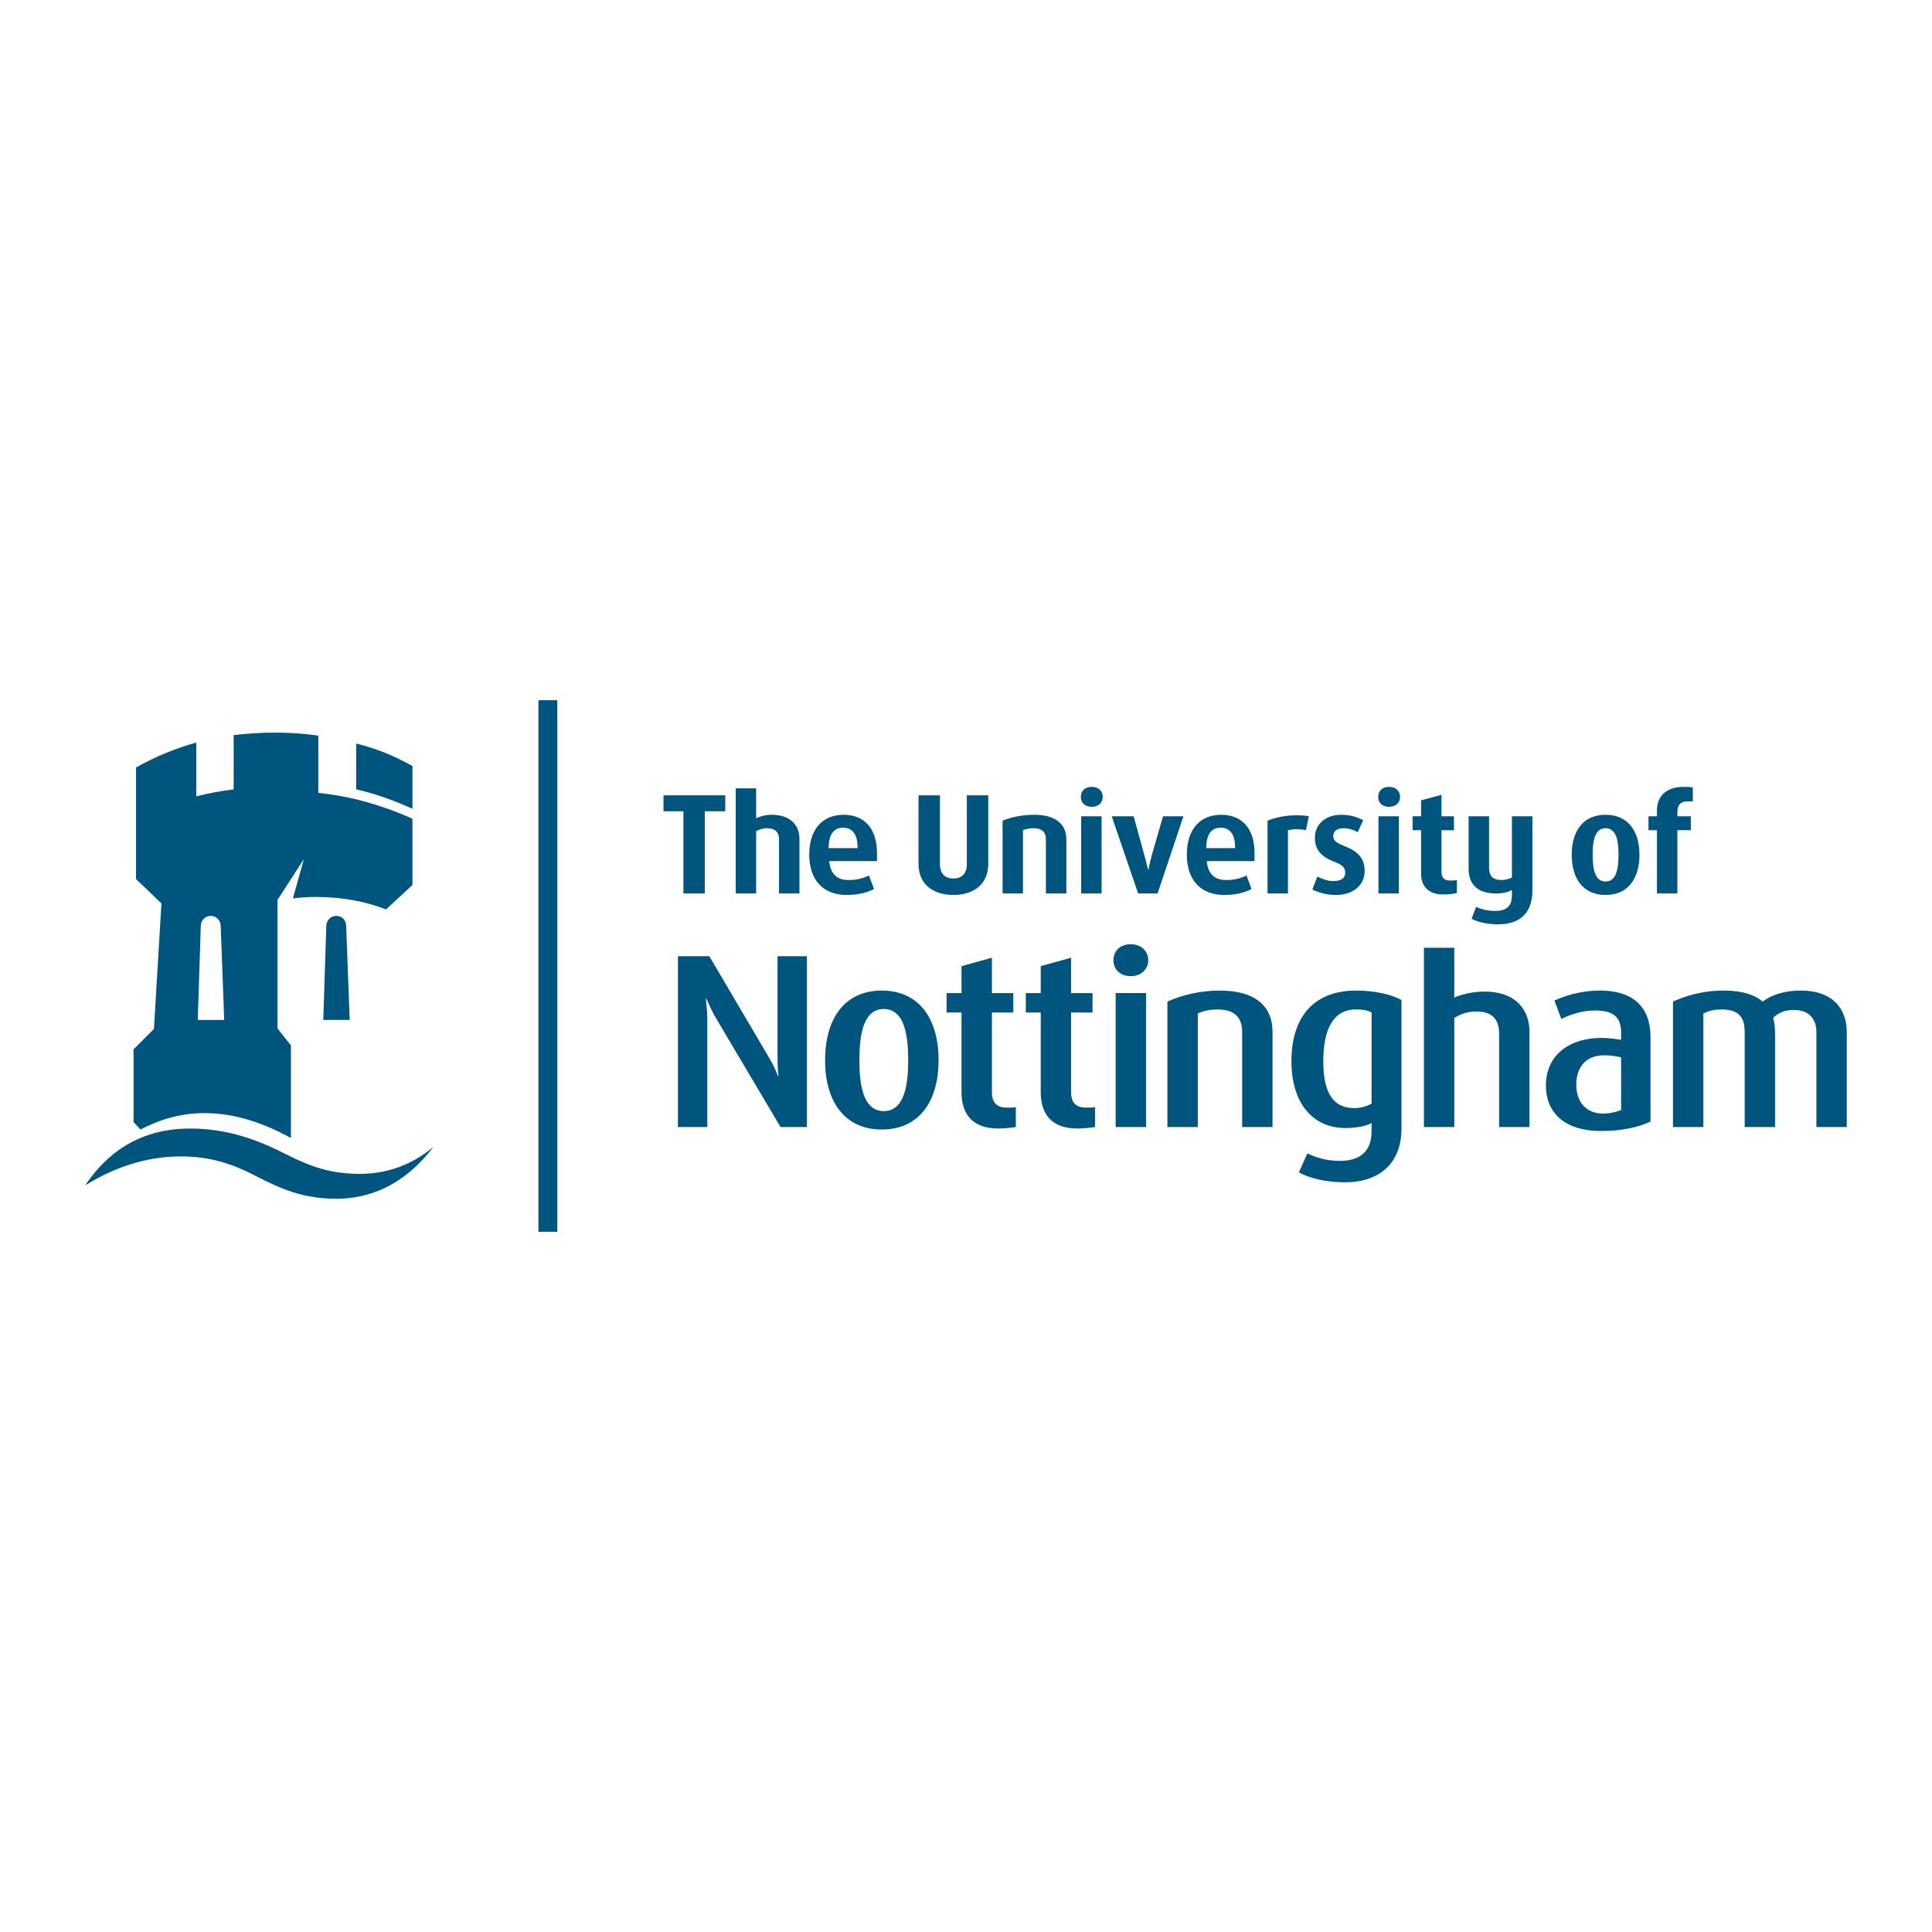
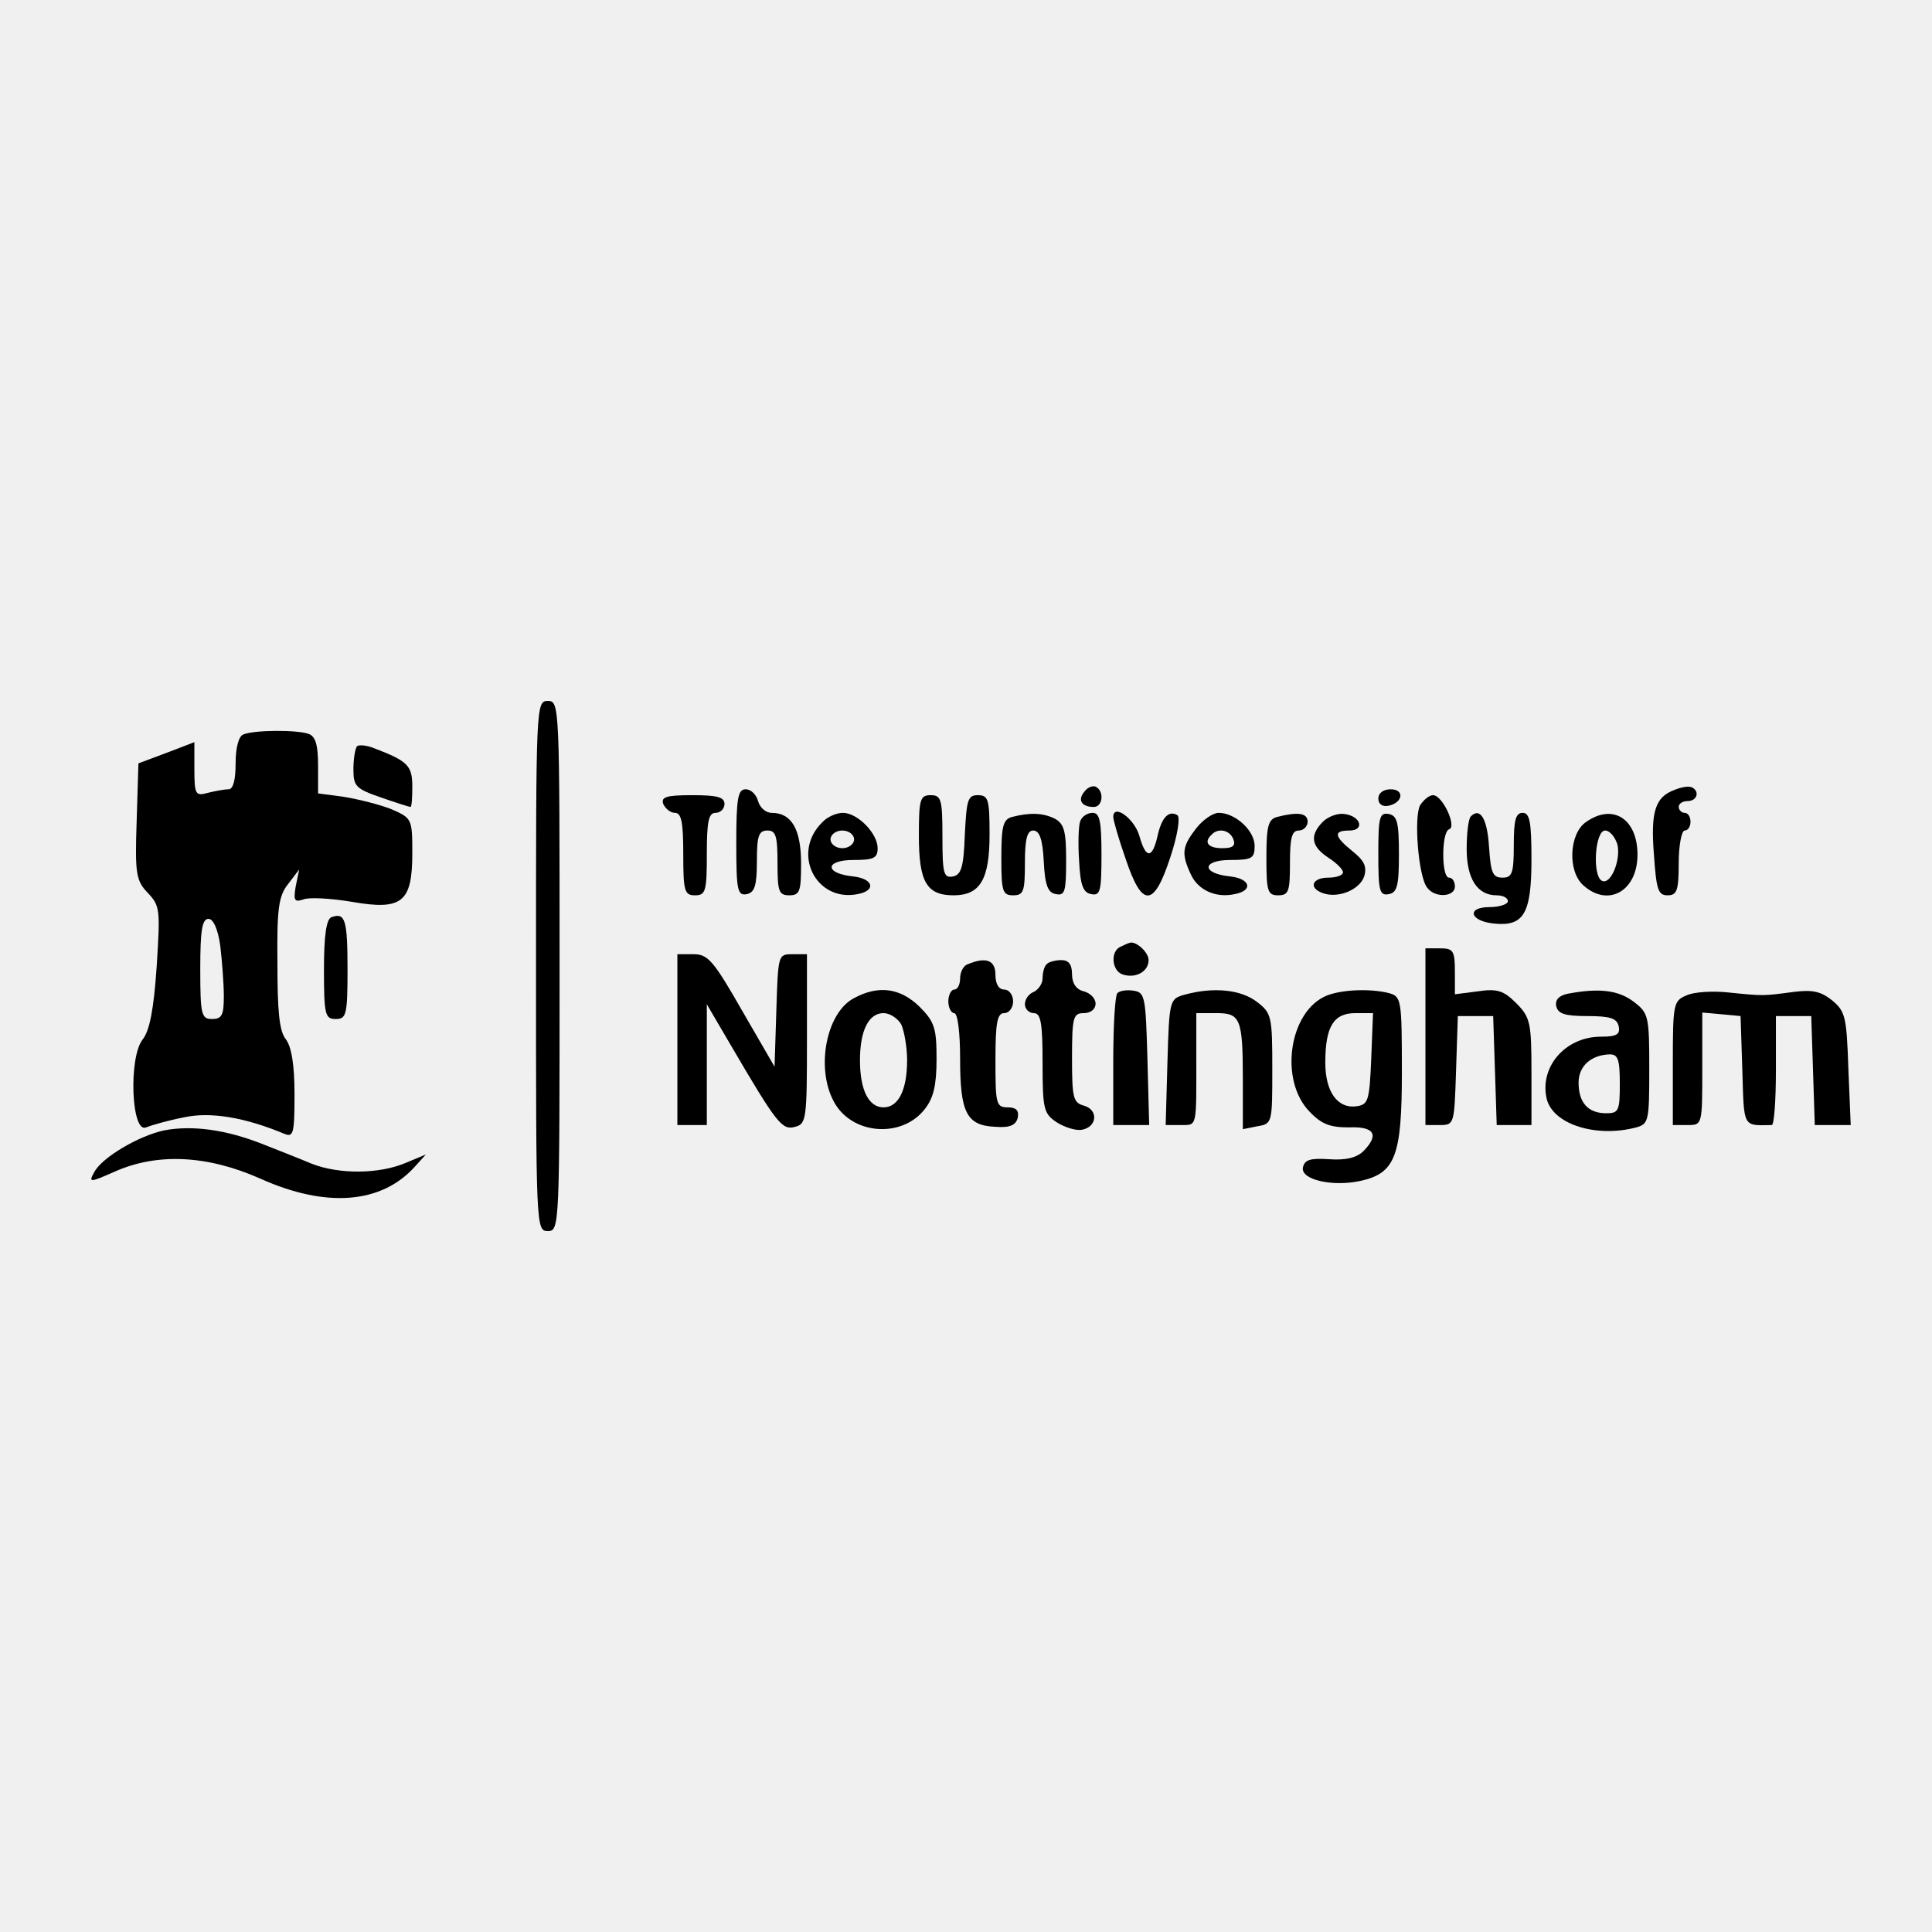
- <svg xmlns="http://www.w3.org/2000/svg" width="105" height="105" viewBox="0 0 192.756 192.756">
-   <g fill-rule="evenodd" clip-rule="evenodd">
-     <path fill="#fff" d="M0 0h192.756v192.756H0V0z" />
-     <path d="M168.494 79.948c-.943 0-1.143.449-1.143 1.141v.351h1.344v1.391h-1.344v6.31h-2.037v-6.31h-.844V81.44h.844v-.546c0-1.542.994-2.387 2.684-2.387.348 0 .596 0 .893.051v1.391h-.397v-.001zM181.223 112.445v-9.493c0-1.192-.648-2.186-2.236-2.186-.893 0-1.541.251-2.088.795.15.447.201.896.201 1.839v9.045h-3.033v-9.493c0-1.091-.299-2.235-2.238-2.235-.99 0-1.342.151-1.885.401v11.327h-3.031V99.924c1.145-.499 2.781-1.094 5.066-1.094 1.889 0 3.133.446 3.877 1.094.893-.647 2.086-1.094 3.828-1.094 3.178 0 4.568 1.839 4.568 4.122v9.493h-3.029zM149.457 92.223c-1.145 0-2.039-.25-2.635-.55l.447-1.191a4.46 4.46 0 0 0 1.889.4c1.291 0 1.688-.6 1.688-1.592v-.499c-.244.15-.74.349-1.588.349-1.889 0-2.734-.944-2.734-2.485v-5.216h2.039v5.117c0 .696.246 1.243 1.242 1.243.494 0 .797-.149 1.041-.25v-6.11h2.041v7.403c0 2.435-1.444 3.381-3.43 3.381zM144.016 89.242c-1.492 0-2.234-.798-2.234-2.089v-4.322h-.848V81.44h.848v-1.592l2.037-.543v2.136h1.242v1.391h-1.242v4.125c0 .695.346.893.842.893.252 0 .445 0 .695-.048v1.289c-.198.05-.596.151-1.34.151zM137.529 89.141v-7.702h2.039v7.702h-2.039zM133.32 89.291c-.994 0-1.789-.25-2.387-.546l.498-1.294c.4.2.945.451 1.592.451.742 0 1.191-.25 1.191-.846 0-.548-.346-.796-1.244-1.143-1.49-.595-1.785-1.491-1.785-2.336 0-1.242.943-2.285 2.633-2.285.943 0 1.637.249 2.186.546l-.549 1.193a2.86 2.86 0 0 0-1.391-.398c-.697 0-1.041.299-1.041.795 0 .549.545.745 1.24 1.042 1.539.597 1.889 1.491 1.889 2.435 0 1.393-1.142 2.386-2.832 2.386zM130.289 82.831c-.15-.05-.598-.1-.945-.1-.346 0-.646.05-.846.1v6.31h-2.035v-7.256c.297-.148 1.492-.545 2.832-.545.793 0 .994.05 1.293.1l-.299 1.391zM149.568 112.445v-9.293c0-1.291-.547-2.235-2.236-2.235-.945 0-1.592.247-2.236.645v10.884h-3.031V94.557h3.031v4.97c.797-.349 1.938-.598 2.982-.598 3.33 0 4.52 1.988 4.52 4.023v9.493h-3.03zM108.932 80.495c-.748 0-1.096-.448-1.096-.995 0-.545.348-.994 1.096-.994.697 0 1.092.449 1.092.994-.001.547-.395.995-1.092.995zM115.49 89.141h-1.938l-2.635-7.701h2.189l.994 3.626c.098.347.348 1.243.445 1.69h.049c.049-.447.299-1.343.396-1.69l1.045-3.626h2.039l-2.584 7.701zM107.869 89.141v-7.702h2.037v7.702h-2.037zM138.594 80.495c-.748 0-1.092-.448-1.092-.995 0-.545.344-.994 1.092-.994.695 0 1.092.449 1.092.994 0 .547-.397.995-1.092.995zM104.35 89.141v-5.416c0-.547-.246-1.093-1.242-1.093-.496 0-.791.099-1.043.199v6.31h-2.037v-7.256c.846-.346 1.889-.595 3.182-.595 2.336 0 3.182 1.142 3.182 2.435v5.416h-2.042zM112.824 97.388c-1.143 0-1.738-.745-1.738-1.59 0-.843.596-1.59 1.738-1.59 1.092 0 1.736.748 1.736 1.59.001.845-.644 1.59-1.736 1.59zM123.93 112.445v-9.493c0-1.091-.449-2.235-2.389-2.235-.992 0-1.49.151-2.037.401v11.327h-3.031V99.924a12.99 12.99 0 0 1 5.219-1.094c3.973 0 5.266 1.937 5.266 4.075v9.54h-3.028zM95.121 89.291c-1.989 0-3.48-1.044-3.48-3.081v-6.859h2.139v6.859c0 .943.495 1.44 1.341 1.44.842 0 1.34-.498 1.34-1.44v-6.859h2.136v6.859c.001 2.036-1.488 3.081-3.476 3.081zM111.309 112.445V99.079h3.035v13.366h-3.035zM107.508 112.593c-2.633 0-3.674-1.489-3.674-3.627v-7.948h-1.49V99.08h1.49v-2.687l3.029-.842v3.529H109v1.938h-2.137v7.948c0 1.193.645 1.542 1.492 1.542.248 0 .596 0 .895-.049v1.986c-.299.048-1.092.148-1.742.148zM99.607 112.593c-2.632 0-3.676-1.489-3.676-3.627v-7.948h-1.49V99.08h1.49v-2.687l3.034-.842v3.529h2.135v1.938h-2.135v7.948c0 1.193.643 1.542 1.492 1.542.246 0 .596 0 .893-.049v1.986c-.297.048-1.096.148-1.743.148zM77.723 89.141v-5.416c0-.597-.295-1.093-1.191-1.093-.498 0-.795.149-1.092.299v6.21h-2.037V78.656h2.037v2.981c.296-.15.894-.347 1.539-.347 2.037 0 2.782 1.195 2.782 2.384v5.466h-2.038v.001zM70.321 80.942v8.199h-2.137v-8.199h-1.987v-1.591h6.161v1.591h-2.037zM35.535 78.754v-4.57c2.236.547 3.876 1.293 5.615 2.24v4.27c-1.738-.795-3.627-1.491-5.615-1.94zM77.873 112.445l-6.361-10.732c-.396-.647-.695-1.294-1.042-2.088h-.048c.097.843.149 1.539.149 2.186v10.635h-2.934V95.401h3.132l5.912 10.038c.348.595.646 1.141.946 1.935h.048c-.101-.843-.101-1.438-.101-2.034v-9.938h2.933v17.044h-2.634v-.001zM32.254 101.76l.299-9.34c0-.597.446-1.043.994-1.043.598 0 .992.447.992 1.043l.351 9.34h-2.636zM33.547 119.6c-3.229 0-5.467-.944-8.051-2.286-2.285-1.189-4.521-1.938-7.454-1.938-2.731 0-6.011.695-9.539 2.885 2.932-4.374 6.808-5.667 10.434-5.667 3.876 0 6.907 1.192 9.641 2.586 2.533 1.288 4.521 1.935 7.305 1.935 2.335 0 4.918-.646 7.353-2.681-3.03 3.974-6.558 5.166-9.689 5.166zM160.188 81.29c-2.285 0-3.379 1.69-3.379 3.975 0 2.337 1.094 4.026 3.379 4.026s3.381-1.689 3.381-4.026c-.001-2.285-1.096-3.975-3.381-3.975zm0 6.657c-1.045 0-1.291-1.191-1.291-2.683 0-1.44.246-2.633 1.291-2.633s1.293 1.193 1.293 2.633c-.001 1.492-.249 2.683-1.293 2.683zM159.654 98.83c-2.09 0-3.68.595-4.572.992l.693 1.841c.799-.401 2.039-.847 3.33-.847 1.592 0 2.633.445 2.633 2.187v.745c-.248-.048-1.143-.198-1.936-.198-3.084 0-5.566 1.591-5.566 4.769 0 2.584 1.738 4.521 5.514 4.521 2.088 0 3.779-.395 4.922-.942v-8.396c0-3.481-2.238-4.672-5.018-4.672zm2.084 11.925a5.207 5.207 0 0 1-1.787.349c-1.592 0-2.686-1.044-2.686-2.887 0-1.734.947-2.929 2.787-2.929.842 0 1.389.15 1.686.2v5.267zM125.166 85.114c0-2.432-1.24-3.824-3.33-3.824-2.135 0-3.426 1.491-3.426 3.975 0 2.583 1.439 4.026 3.723 4.026 1.195 0 2.09-.25 2.732-.595l-.496-1.345a4.53 4.53 0 0 1-2.033.449c-.945 0-1.791-.397-1.941-1.888h4.771v-.798zm-1.939-.495h-2.879c0-1.491.594-2.038 1.439-2.038.795 0 1.439.498 1.439 1.941v.097h.001zM135.305 98.83c-4.322 0-6.459 2.731-6.459 7.057 0 4.173 2.137 6.655 5.365 6.655 1.191 0 2.088-.196 2.631-.496v.846c0 1.786-.941 2.93-3.178 2.93-1.49 0-2.434-.397-3.23-.742l-.844 1.888c.996.547 2.584.99 4.621.99 3.33 0 5.615-1.833 5.615-5.364V99.771c-.896-.495-2.482-.941-4.521-.941zm1.537 11.28a3.6 3.6 0 0 1-1.736.445c-2.135 0-3.082-1.59-3.082-4.669 0-3.183.998-5.17 3.229-5.17.648 0 1.145.05 1.59.301v9.093h-.001zM87.496 85.114c0-2.432-1.242-3.824-3.329-3.824-2.137 0-3.429 1.491-3.429 3.975 0 2.583 1.441 4.026 3.727 4.026 1.191 0 2.086-.25 2.735-.595l-.499-1.345a4.547 4.547 0 0 1-2.038.449c-.944 0-1.788-.397-1.938-1.888h4.771v-.798zm-1.937-.495h-2.884c0-1.491.598-2.038 1.442-2.038.796 0 1.442.498 1.442 1.941v.097zM87.979 98.83c-3.775 0-5.661 2.883-5.661 6.954 0 4.025 1.886 6.908 5.661 6.908 3.778 0 5.665-2.883 5.665-6.908 0-4.071-1.887-6.954-5.665-6.954zm.197 12.024c-2.086 0-2.435-2.682-2.435-5.069 0-2.434.349-5.115 2.435-5.115s2.435 2.682 2.435 5.115c0 2.387-.349 5.069-2.435 5.069z" fill="#00557e" />
-     <path d="M35.535 79.749c-1.193-.299-2.484-.497-3.776-.645V73.39a30.692 30.692 0 0 0-4.323-.299c-1.393 0-2.784.101-4.124.25v5.414c-1.292.151-2.536.4-3.728.696v-5.364a26.825 26.825 0 0 0-6.012 2.484v11.131l2.533 2.434-.745 12.519-2.037 2.039v7.254l.696.746c1.689-.892 3.825-1.639 6.409-1.639 2.484 0 5.367.693 8.597 2.486v-9.242l-1.341-1.693V89.787l2.634-4.075-1.095 3.924a17.512 17.512 0 0 1 2.287-.146c2.583 0 4.967.445 7.006 1.243l2.633-2.435V81.69c-1.737-.797-3.626-1.444-5.614-1.941zM19.732 101.76l.299-9.34c0-.597.446-1.043.995-1.043s.994.447.994 1.043l.348 9.34h-2.636zM55.029 69.862h-1.312v53.033h1.886V69.862h-.574z" fill="#00557e" />
+ <svg xmlns="http://www.w3.org/2000/svg" version="1.0" width="90pt" height="90pt" viewBox="0 0 328 328" preserveAspectRatio="xMidYMid meet">
+   <g transform="translate(0,328) scale(0.1,-0.1)" fill="#000000" stroke="none">
+     <path d="M910 1640 c0 -443 0 -450 20 -450 20 0 20 7 20 450 0 443 0 450 -20 450 -20 0 -20 -7 -20 -450z" />
+     <path d="M413 2033 c-8 -3 -13 -23 -13 -49 0 -28 -4 -44 -12 -44 -7 0 -23 -3 -35 -6 -21 -6 -23 -3 -23 40 l0 46 -47 -18 -48 -18 -3 -98 c-3 -90 -1 -101 19 -122 21 -22 21 -29 15 -125 -5 -73 -12 -109 -24 -124 -24 -31 -19 -160 6 -149 10 4 38 12 64 17 45 10 104 0 171 -28 15 -6 17 0 17 67 0 50 -5 81 -15 94 -11 14 -14 48 -14 129 -1 92 2 114 18 134 l19 25 -6 -29 c-4 -24 -2 -27 13 -22 9 4 46 2 82 -4 86 -15 103 -1 103 83 0 58 -1 59 -35 74 -20 8 -56 17 -80 21 l-45 6 0 47 c0 34 -4 50 -16 54 -18 7 -93 7 -111 -1z m-39 -359 c3 -26 6 -64 6 -85 0 -32 -3 -39 -20 -39 -18 0 -20 7 -20 85 0 65 3 85 14 85 8 0 16 -17 20 -46z" />
+     <path d="M606 2013 c-3 -4 -6 -21 -6 -39 0 -29 4 -33 47 -48 26 -9 48 -16 50 -16 2 0 3 16 3 35 0 35 -8 43 -63 64 -14 6 -28 7 -31 4z" />
+     <path d="M1841 1936 c-12 -14 -5 -26 16 -26 15 0 18 26 4 34 -5 3 -14 0 -20 -8z" />
+     <path d="M2843 1939 c-33 -12 -41 -37 -35 -111 4 -58 7 -68 23 -68 16 0 19 8 19 55 0 30 5 55 10 55 6 0 10 7 10 15 0 8 -4 15 -10 15 -5 0 -10 5 -10 10 0 6 7 10 15 10 16 0 21 16 8 23 -5 3 -18 1 -30 -4z" />
+     <path d="M1250 1849 c0 -81 2 -90 18 -87 13 3 17 14 17 56 0 43 3 52 18 52 14 0 17 -9 17 -55 0 -48 2 -55 20 -55 18 0 20 7 20 54 0 58 -16 86 -50 86 -10 0 -20 9 -23 20 -3 11 -12 20 -21 20 -13 0 -16 -14 -16 -91z" />
+     <path d="M2340 1924 c0 -9 7 -14 17 -12 25 5 28 28 4 28 -12 0 -21 -6 -21 -16z" />
+     <path d="M1126 1915 c4 -8 12 -15 20 -15 11 0 14 -17 14 -70 0 -63 2 -70 20 -70 18 0 20 7 20 70 0 56 3 70 15 70 8 0 15 7 15 15 0 12 -13 15 -55 15 -44 0 -53 -3 -49 -15z" />
+     <path d="M1560 1861 c0 -78 13 -101 59 -101 45 0 61 27 61 103 0 60 -2 67 -20 67 -17 0 -19 -8 -22 -67 -2 -55 -6 -68 -20 -71 -16 -3 -18 5 -18 67 0 64 -2 71 -20 71 -18 0 -20 -7 -20 -69z" />
+     <path d="M2411 1913 c-11 -20 -3 -122 12 -140 13 -18 47 -16 47 2 0 8 -4 15 -10 15 -13 0 -13 77 0 82 14 4 -11 58 -27 58 -7 0 -16 -8 -22 -17z" />
+     <path d="M1396 1884 c-53 -52 -11 -136 60 -122 32 6 27 26 -7 30 -50 5 -49 28 0 28 34 0 41 3 41 20 0 25 -34 60 -59 60 -11 0 -27 -7 -35 -16z m54 -29 c0 -8 -9 -15 -20 -15 -11 0 -20 7 -20 15 0 8 9 15 20 15 11 0 20 -7 20 -15z" />
+     <path d="M1718 1893 c-15 -4 -18 -16 -18 -69 0 -57 2 -64 20 -64 18 0 20 7 20 55 0 41 4 55 14 55 11 0 16 -15 18 -52 2 -41 7 -54 21 -56 15 -3 17 5 17 57 0 49 -3 62 -19 71 -20 10 -42 11 -73 3z" />
+     <path d="M1834 1886 c-3 -7 -4 -38 -2 -67 2 -42 7 -55 21 -57 15 -3 17 5 17 67 0 57 -3 71 -15 71 -9 0 -18 -6 -21 -14z" />
+     <path d="M1890 1893 c0 -5 9 -37 21 -71 28 -84 48 -83 76 3 12 36 17 67 12 71 -15 9 -27 -4 -34 -36 -9 -39 -20 -38 -31 2 -9 29 -44 54 -44 31z" />
+     <path d="M2031 1874 c-24 -31 -26 -43 -9 -79 12 -26 42 -40 74 -33 32 6 27 26 -7 30 -50 5 -49 28 0 28 37 0 41 3 41 24 0 26 -33 56 -61 56 -10 0 -27 -12 -38 -26z m63 -19 c4 -11 -1 -15 -19 -15 -24 0 -32 10 -18 23 11 12 31 8 37 -8z" />
+     <path d="M2168 1893 c-15 -4 -18 -16 -18 -69 0 -57 2 -64 20 -64 18 0 20 7 20 55 0 42 3 55 15 55 8 0 15 7 15 15 0 15 -17 17 -52 8z" />
+     <path d="M2246 1885 c-23 -23 -20 -42 9 -61 14 -9 25 -20 25 -25 0 -5 -11 -9 -25 -9 -27 0 -34 -17 -10 -26 26 -10 63 5 71 28 5 17 0 27 -20 43 -31 25 -33 35 -5 35 26 0 20 24 -8 28 -11 2 -28 -4 -37 -13z" />
+     <path d="M2340 1830 c0 -63 2 -71 18 -68 14 3 17 14 17 68 0 54 -3 65 -17 68 -16 3 -18 -5 -18 -68z" />
+     <path d="M2497 1894 c-4 -4 -7 -29 -7 -55 0 -51 18 -79 51 -79 10 0 19 -4 19 -10 0 -5 -14 -10 -31 -10 -40 0 -34 -24 8 -28 50 -5 63 17 63 109 0 64 -3 79 -15 79 -12 0 -15 -13 -15 -55 0 -48 -3 -55 -19 -55 -17 0 -20 8 -23 52 -3 48 -15 68 -31 52z" />
+     <path d="M2692 1884 c-28 -20 -31 -83 -4 -107 42 -38 92 -10 92 52 0 61 -42 88 -88 55z m54 -38 c6 -27 -12 -70 -27 -61 -16 10 -11 85 6 85 8 0 17 -11 21 -24z" />
+     <path d="M563 1723 c-9 -3 -13 -31 -13 -89 0 -77 2 -84 20 -84 18 0 20 7 20 84 0 85 -4 97 -27 89z" />
+     <path d="M1903 1673 c-18 -7 -16 -40 2 -47 22 -8 45 4 45 24 0 14 -23 34 -33 29 -1 0 -8 -3 -14 -6z" />
+     <path d="M2420 1520 l0 -150 25 0 c24 0 24 2 27 93 l3 92 30 0 30 0 3 -92 3 -93 29 0 30 0 0 90 c0 84 -2 93 -26 117 -21 21 -32 25 -65 20 l-39 -5 0 39 c0 35 -3 39 -25 39 l-25 0 0 -150z" />
+     <path d="M1150 1515 l0 -145 25 0 25 0 0 103 0 102 41 -70 c79 -135 87 -144 109 -138 19 5 20 13 20 149 l0 144 -25 0 c-24 0 -24 -1 -27 -96 l-3 -95 -55 95 c-48 84 -58 96 -82 96 l-28 0 0 -145z" />
+     <path d="M1643 1643 c-7 -2 -13 -13 -13 -24 0 -10 -4 -19 -10 -19 -5 0 -10 -9 -10 -20 0 -11 5 -20 10 -20 6 0 10 -33 10 -78 0 -91 11 -113 60 -115 25 -2 35 3 38 16 2 12 -3 17 -17 17 -20 0 -21 6 -21 80 0 64 3 80 15 80 8 0 15 9 15 20 0 11 -7 20 -15 20 -9 0 -15 9 -15 25 0 25 -16 31 -47 18z" />
+     <path d="M1777 1643 c-4 -3 -7 -14 -7 -24 0 -9 -7 -19 -15 -23 -8 -3 -15 -12 -15 -21 0 -8 7 -15 15 -15 12 0 15 -16 15 -85 0 -79 2 -86 25 -101 13 -8 32 -14 42 -12 26 5 28 34 3 41 -18 5 -20 13 -20 81 0 69 2 76 20 76 12 0 20 7 20 16 0 9 -9 18 -20 21 -13 3 -20 14 -20 29 0 17 -6 24 -18 24 -10 0 -22 -3 -25 -7z" />
+     <path d="M1449 1585 c-46 -25 -64 -117 -34 -174 29 -57 115 -65 155 -14 15 19 20 41 20 85 0 52 -3 63 -29 89 -33 32 -70 37 -112 14z m81 -44 c5 -11 10 -38 10 -61 0 -51 -15 -80 -40 -80 -25 0 -40 29 -40 80 0 51 15 80 40 80 11 0 24 -9 30 -19z" />
+     <path d="M1897 1594 c-4 -4 -7 -56 -7 -116 l0 -108 30 0 31 0 -3 113 c-3 104 -4 112 -23 115 -12 2 -24 0 -28 -4z" />
+     <path d="M2010 1591 c-24 -7 -25 -9 -28 -114 l-3 -107 26 0 c28 0 26 -5 26 118 l0 72 34 0 c41 0 45 -9 45 -114 l0 -83 25 5 c25 4 25 6 25 97 0 89 -1 95 -26 114 -27 21 -74 26 -124 12z" />
+     <path d="M2253 1590 c-65 -26 -82 -145 -29 -198 20 -21 35 -26 66 -26 44 2 52 -13 24 -41 -12 -11 -30 -15 -58 -13 -32 2 -41 -1 -44 -14 -4 -21 50 -33 97 -23 60 13 71 42 71 185 0 124 -1 128 -22 134 -32 8 -79 6 -105 -4z m75 -107 c-3 -71 -5 -78 -24 -81 -33 -5 -54 24 -54 74 0 61 14 84 51 84 l30 0 -3 -77z" />
+     <path d="M2662 1593 c-15 -3 -22 -10 -20 -21 3 -13 14 -17 53 -17 39 0 50 -4 53 -17 3 -14 -3 -18 -30 -18 -61 0 -105 -52 -92 -106 11 -43 84 -66 152 -48 21 6 22 11 22 99 0 89 -1 95 -26 114 -26 20 -59 24 -112 14z m88 -153 c0 -46 -2 -50 -23 -50 -31 0 -47 18 -47 52 0 28 21 47 53 48 14 0 17 -9 17 -50z" />
+     <path d="M2863 1590 c-22 -9 -23 -15 -23 -115 l0 -105 25 0 c25 0 25 0 25 96 l0 95 33 -3 32 -3 3 -92 c3 -98 0 -94 50 -93 4 0 7 42 7 93 l0 92 30 0 30 0 3 -92 3 -93 30 0 31 0 -4 96 c-3 88 -5 97 -28 116 -19 15 -33 18 -65 14 -52 -7 -51 -7 -110 -1 -27 3 -60 1 -72 -5z" />
+     <path d="M279 1361 c-43 -9 -106 -46 -119 -71 -10 -18 -8 -18 35 1 72 32 157 28 247 -12 111 -50 205 -43 262 20 l19 21 -36 -15 c-44 -18 -110 -19 -157 -1 -19 8 -57 23 -85 34 -61 24 -118 32 -166 23z" />
  </g>
</svg>
